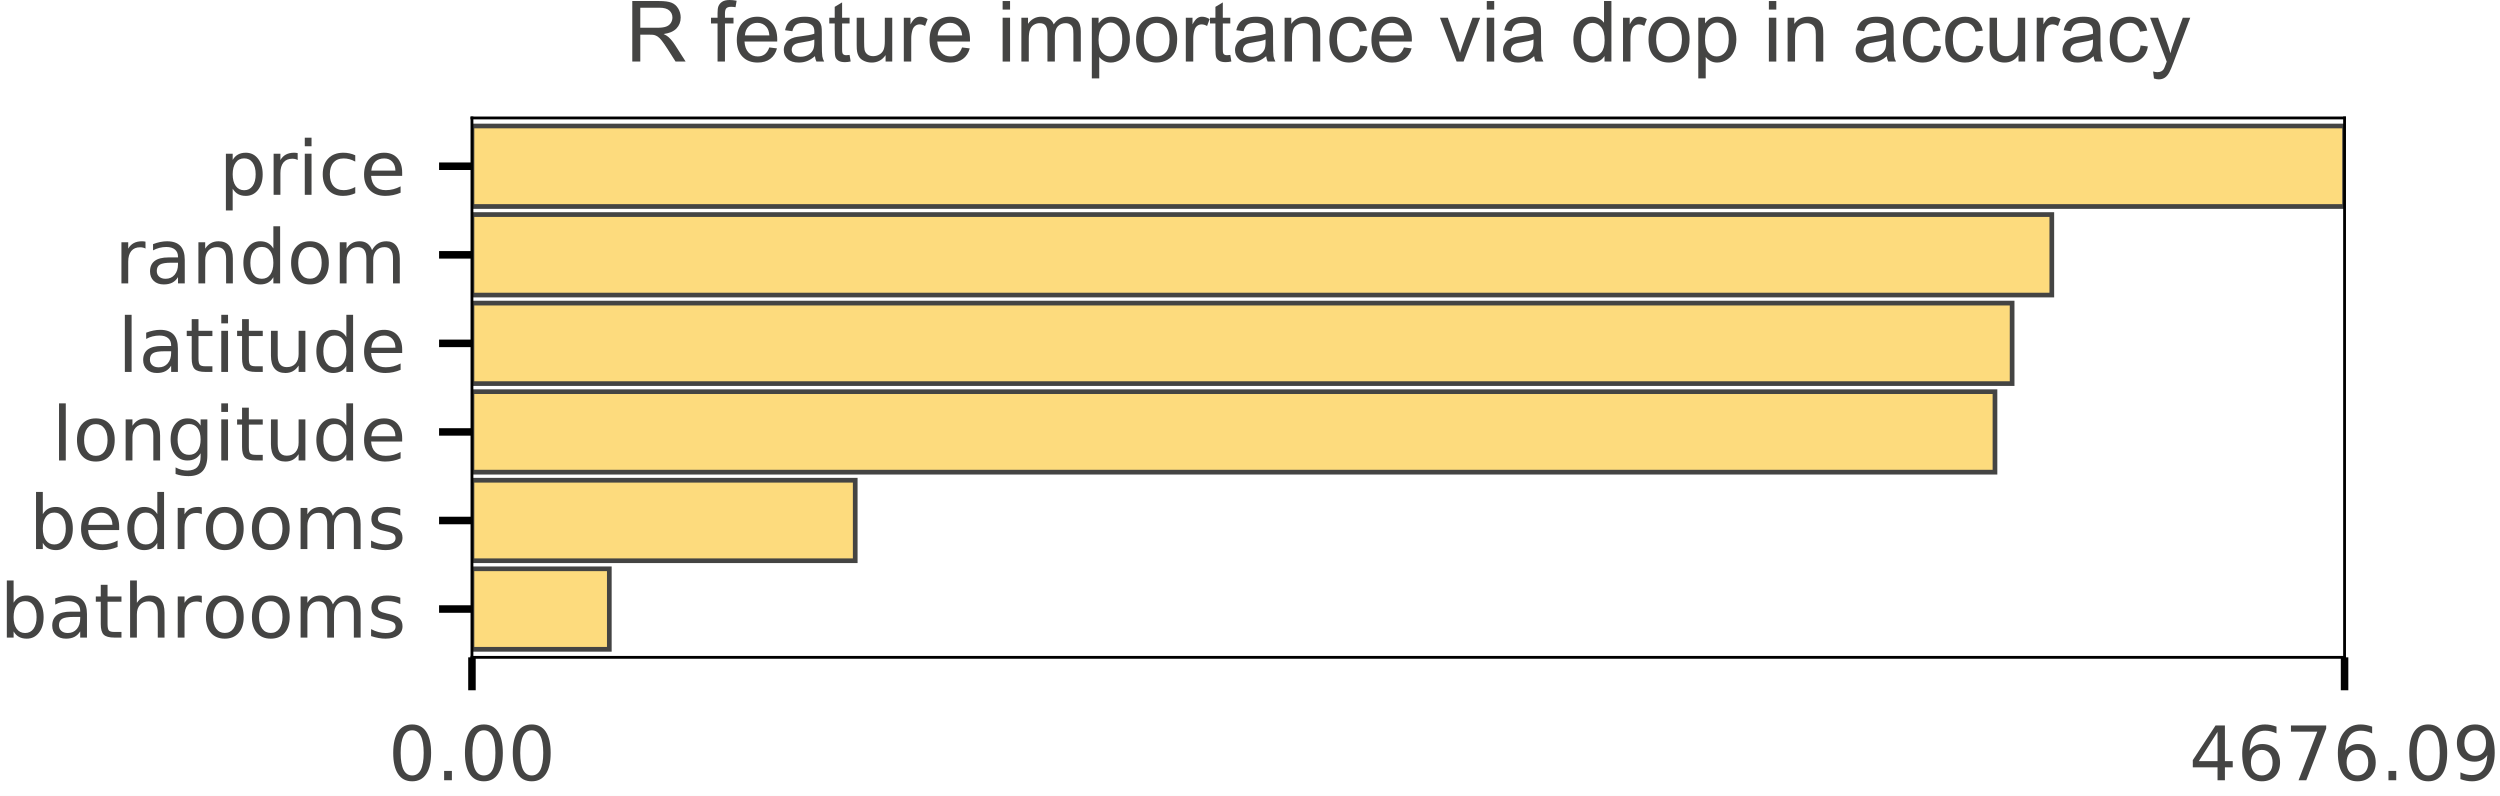
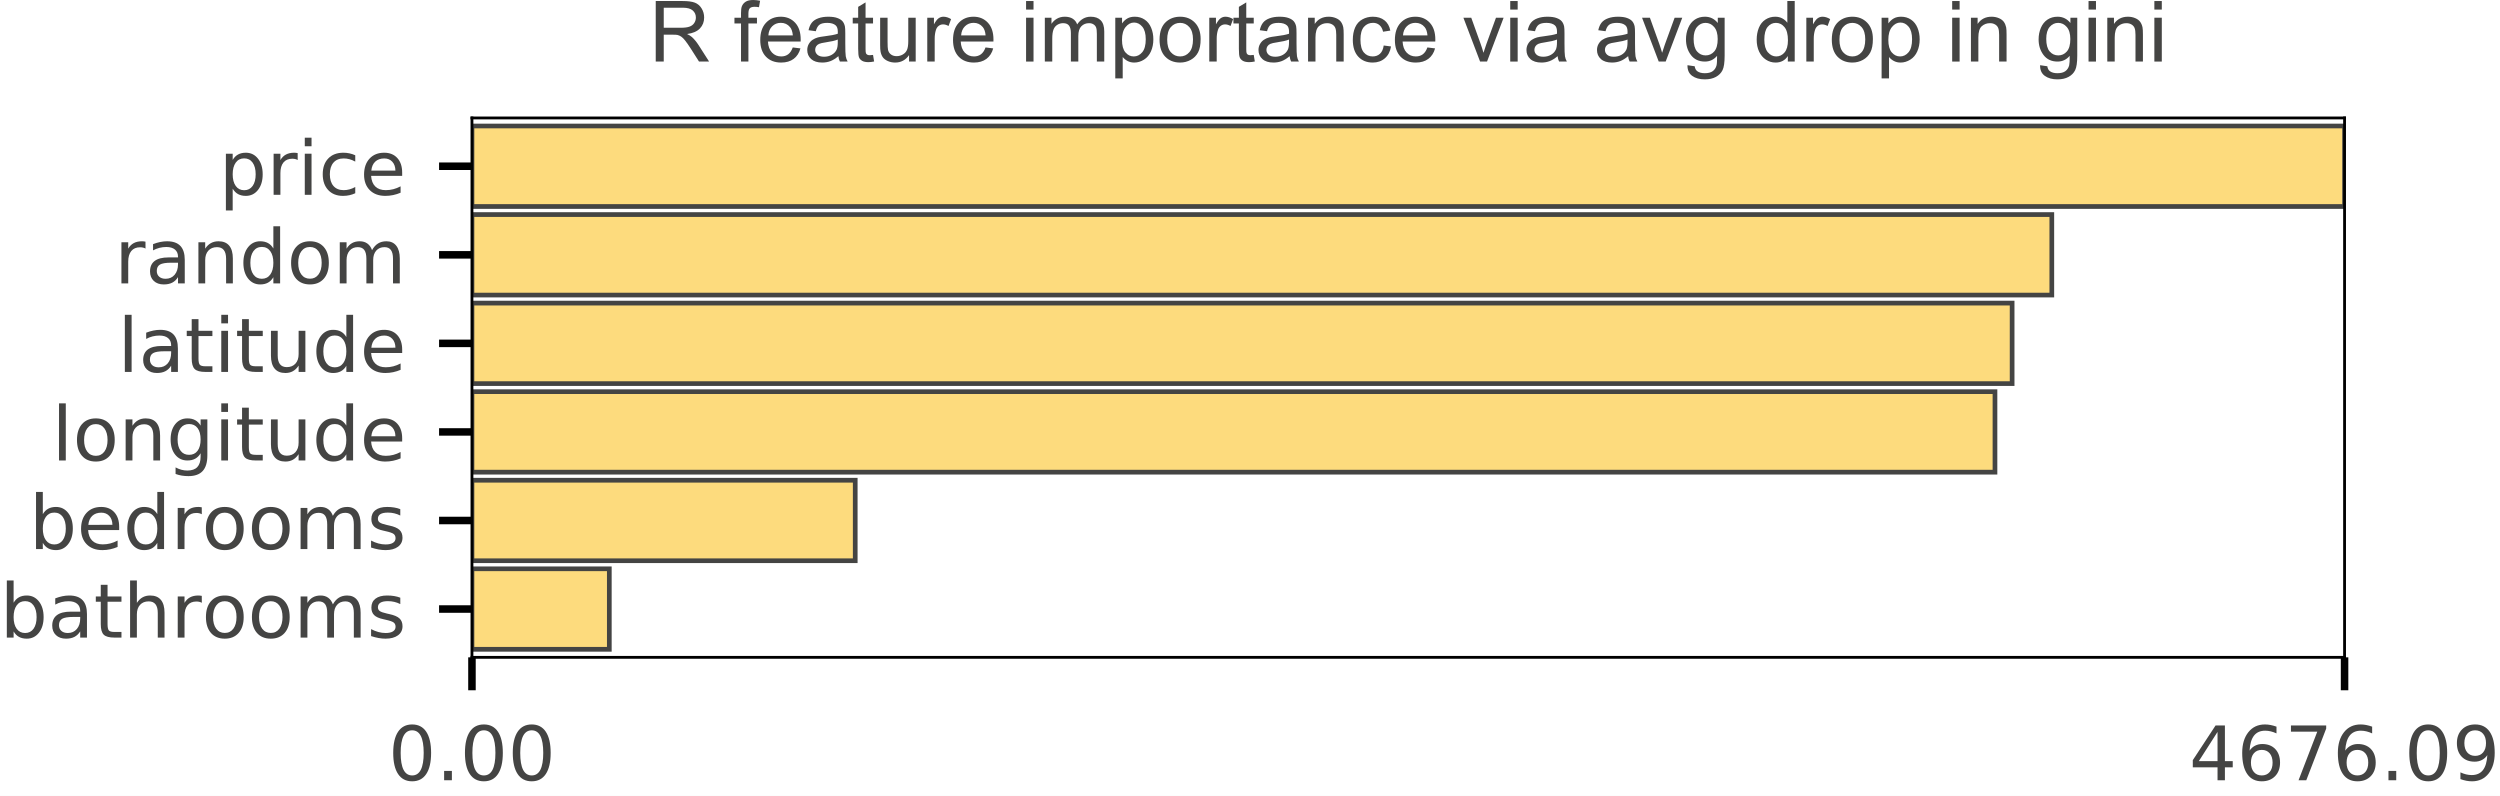
<svg xmlns="http://www.w3.org/2000/svg" xmlns:xlink="http://www.w3.org/1999/xlink" height="84.694pt" version="1.1" viewBox="0 0 266.04 84.694" width="266.04pt">
  <defs>
    <style type="text/css">
*{stroke-linecap:butt;stroke-linejoin:round;}
  </style>
  </defs>
  <g id="figure_1">
    <g id="patch_1">
      <path d="M 0 84.694  L 266.04 84.694  L 266.04 0  L 0 0  z " style="fill:#ffffff;" />
    </g>
    <g id="axes_1">
      <g id="patch_2">
        <path d="M 50.224 69.952  L 249.499 69.952  L 249.499 12.552  L 50.224 12.552  z " style="fill:#ffffff;" />
      </g>
      <g id="patch_3">
-         <path clip-path="url(#p9f3a5a9166)" d="M 50.224 13.408  L 249.499 13.408  L 249.499 21.976  L 50.224 21.976  z " style="fill:#fddb7d;stroke:#444443;stroke-linejoin:miter;stroke-width:0.5;" />
+         <path clip-path="url(#p1f71768074)" d="M 50.224 13.408  L 249.499 13.408  L 249.499 21.976  L 50.224 21.976  z " style="fill:#fddb7d;stroke:#444443;stroke-linejoin:miter;stroke-width:0.5;" />
      </g>
      <g id="patch_4">
-         <path clip-path="url(#p9f3a5a9166)" d="M 50.224 22.832  L 218.345 22.832  L 218.345 31.399  L 50.224 31.399  z " style="fill:#fddb7d;stroke:#444443;stroke-linejoin:miter;stroke-width:0.5;" />
+         <path clip-path="url(#p1f71768074)" d="M 50.224 22.832  L 218.345 22.832  L 218.345 31.399  L 50.224 31.399  z " style="fill:#fddb7d;stroke:#444443;stroke-linejoin:miter;stroke-width:0.5;" />
      </g>
      <g id="patch_5">
-         <path clip-path="url(#p9f3a5a9166)" d="M 50.224 32.256  L 214.122 32.256  L 214.122 40.823  L 50.224 40.823  z " style="fill:#fddb7d;stroke:#444443;stroke-linejoin:miter;stroke-width:0.5;" />
+         <path clip-path="url(#p1f71768074)" d="M 50.224 32.256  L 214.122 32.256  L 214.122 40.823  L 50.224 40.823  z " style="fill:#fddb7d;stroke:#444443;stroke-linejoin:miter;stroke-width:0.5;" />
      </g>
      <g id="patch_6">
-         <path clip-path="url(#p9f3a5a9166)" d="M 50.224 41.68  L 212.297 41.68  L 212.297 50.247  L 50.224 50.247  z " style="fill:#fddb7d;stroke:#444443;stroke-linejoin:miter;stroke-width:0.5;" />
+         <path clip-path="url(#p1f71768074)" d="M 50.224 41.68  L 212.297 41.68  L 212.297 50.247  L 50.224 50.247  z " style="fill:#fddb7d;stroke:#444443;stroke-linejoin:miter;stroke-width:0.5;" />
      </g>
      <g id="patch_7">
-         <path clip-path="url(#p9f3a5a9166)" d="M 50.224 51.104  L 91.01 51.104  L 91.01 59.671  L 50.224 59.671  z " style="fill:#fddb7d;stroke:#444443;stroke-linejoin:miter;stroke-width:0.5;" />
+         <path clip-path="url(#p1f71768074)" d="M 50.224 51.104  L 91.01 51.104  L 91.01 59.671  L 50.224 59.671  z " style="fill:#fddb7d;stroke:#444443;stroke-linejoin:miter;stroke-width:0.5;" />
      </g>
      <g id="patch_8">
-         <path clip-path="url(#p9f3a5a9166)" d="M 50.224 60.528  L 64.841 60.528  L 64.841 69.095  L 50.224 69.095  z " style="fill:#fddb7d;stroke:#444443;stroke-linejoin:miter;stroke-width:0.5;" />
+         <path clip-path="url(#p1f71768074)" d="M 50.224 60.528  L 64.841 60.528  L 64.841 69.095  L 50.224 69.095  z " style="fill:#fddb7d;stroke:#444443;stroke-linejoin:miter;stroke-width:0.5;" />
      </g>
      <g id="matplotlib.axis_1">
        <g id="xtick_1">
          <g id="line2d_1">
            <defs>
-               <path d="M 0 0  L 0 3.5  " id="m13b94e2aff" style="stroke:#000000;stroke-width:0.8;" />
-             </defs>
-             <g>
-               <use style="stroke:#000000;stroke-width:0.8;" x="50.224" xlink:href="#m13b94e2aff" y="69.952" />
+               <path d="M 0 0  L 0 3.5  " id="md70f4ade94" style="stroke:#000000;stroke-width:0.8;" />
+             </defs>
+             <g>
+               <use style="stroke:#000000;stroke-width:0.8;" x="50.224" xlink:href="#md70f4ade94" y="69.952" />
            </g>
          </g>
          <g id="text_1">
            <defs>
              <path d="M 31.781 66.406  Q 24.172 66.406 20.328 58.906  Q 16.5 51.422 16.5 36.375  Q 16.5 21.391 20.328 13.891  Q 24.172 6.391 31.781 6.391  Q 39.453 6.391 43.281 13.891  Q 47.125 21.391 47.125 36.375  Q 47.125 51.422 43.281 58.906  Q 39.453 66.406 31.781 66.406  z M 31.781 74.219  Q 44.047 74.219 50.516 64.516  Q 56.984 54.828 56.984 36.375  Q 56.984 17.969 50.516 8.266  Q 44.047 -1.422 31.781 -1.422  Q 19.531 -1.422 13.062 8.266  Q 6.594 17.969 6.594 36.375  Q 6.594 54.828 13.062 64.516  Q 19.531 74.219 31.781 74.219  z " id="DejaVuSans-30" />
              <path d="M 10.688 12.406  L 21 12.406  L 21 0  L 10.688 0  z " id="DejaVuSans-2e" />
            </defs>
            <g style="fill:#444443;" transform="translate(41.31759 83.03047)scale(0.08 -0.08)">
              <use xlink:href="#DejaVuSans-30" />
              <use x="63.623" xlink:href="#DejaVuSans-2e" />
              <use x="95.41" xlink:href="#DejaVuSans-30" />
              <use x="159.033" xlink:href="#DejaVuSans-30" />
            </g>
          </g>
        </g>
        <g id="xtick_2">
          <g id="line2d_2">
            <g>
-               <use style="stroke:#000000;stroke-width:0.8;" x="249.499" xlink:href="#m13b94e2aff" y="69.952" />
+               <use style="stroke:#000000;stroke-width:0.8;" x="249.499" xlink:href="#md70f4ade94" y="69.952" />
            </g>
          </g>
          <g id="text_2">
            <defs>
              <path d="M 37.797 64.312  L 12.891 25.391  L 37.797 25.391  z M 35.203 72.906  L 47.609 72.906  L 47.609 25.391  L 58.016 25.391  L 58.016 17.188  L 47.609 17.188  L 47.609 0  L 37.797 0  L 37.797 17.188  L 4.891 17.188  L 4.891 26.703  z " id="DejaVuSans-34" />
              <path d="M 33.016 40.375  Q 26.375 40.375 22.484 35.828  Q 18.609 31.297 18.609 23.391  Q 18.609 15.531 22.484 10.953  Q 26.375 6.391 33.016 6.391  Q 39.656 6.391 43.531 10.953  Q 47.406 15.531 47.406 23.391  Q 47.406 31.297 43.531 35.828  Q 39.656 40.375 33.016 40.375  z M 52.594 71.297  L 52.594 62.312  Q 48.875 64.062 45.094 64.984  Q 41.312 65.922 37.594 65.922  Q 27.828 65.922 22.672 59.328  Q 17.531 52.734 16.797 39.406  Q 19.672 43.656 24.016 45.922  Q 28.375 48.188 33.594 48.188  Q 44.578 48.188 50.953 41.516  Q 57.328 34.859 57.328 23.391  Q 57.328 12.156 50.688 5.359  Q 44.047 -1.422 33.016 -1.422  Q 20.359 -1.422 13.672 8.266  Q 6.984 17.969 6.984 36.375  Q 6.984 53.656 15.188 63.938  Q 23.391 74.219 37.203 74.219  Q 40.922 74.219 44.703 73.484  Q 48.484 72.75 52.594 71.297  z " id="DejaVuSans-36" />
              <path d="M 8.203 72.906  L 55.078 72.906  L 55.078 68.703  L 28.609 0  L 18.312 0  L 43.219 64.594  L 8.203 64.594  z " id="DejaVuSans-37" />
              <path d="M 10.984 1.516  L 10.984 10.5  Q 14.703 8.734 18.5 7.812  Q 22.312 6.891 25.984 6.891  Q 35.75 6.891 40.891 13.453  Q 46.047 20.016 46.781 33.406  Q 43.953 29.203 39.594 26.953  Q 35.25 24.703 29.984 24.703  Q 19.047 24.703 12.672 31.312  Q 6.297 37.938 6.297 49.422  Q 6.297 60.641 12.938 67.422  Q 19.578 74.219 30.609 74.219  Q 43.266 74.219 49.922 64.516  Q 56.594 54.828 56.594 36.375  Q 56.594 19.141 48.406 8.859  Q 40.234 -1.422 26.422 -1.422  Q 22.703 -1.422 18.891 -0.688  Q 15.094 0.047 10.984 1.516  z M 30.609 32.422  Q 37.25 32.422 41.125 36.953  Q 45.016 41.5 45.016 49.422  Q 45.016 57.281 41.125 61.844  Q 37.25 66.406 30.609 66.406  Q 23.969 66.406 20.094 61.844  Q 16.219 57.281 16.219 49.422  Q 16.219 41.5 20.094 36.953  Q 23.969 32.422 30.609 32.422  z " id="DejaVuSans-39" />
            </defs>
            <g style="fill:#444443;" transform="translate(232.9575 83.03047)scale(0.08 -0.08)">
              <use xlink:href="#DejaVuSans-34" />
              <use x="63.623" xlink:href="#DejaVuSans-36" />
              <use x="127.246" xlink:href="#DejaVuSans-37" />
              <use x="190.869" xlink:href="#DejaVuSans-36" />
              <use x="254.492" xlink:href="#DejaVuSans-2e" />
              <use x="286.279" xlink:href="#DejaVuSans-30" />
              <use x="349.902" xlink:href="#DejaVuSans-39" />
            </g>
          </g>
        </g>
      </g>
      <g id="matplotlib.axis_2">
        <g id="ytick_1">
          <g id="line2d_3">
            <defs>
-               <path d="M 0 0  L -3.5 0  " id="md63d920fe0" style="stroke:#000000;stroke-width:0.8;" />
-             </defs>
-             <g>
-               <use style="stroke:#000000;stroke-width:0.8;" x="50.224" xlink:href="#md63d920fe0" y="17.692" />
+               <path d="M 0 0  L -3.5 0  " id="mfbed518721" style="stroke:#000000;stroke-width:0.8;" />
+             </defs>
+             <g>
+               <use style="stroke:#000000;stroke-width:0.8;" x="50.224" xlink:href="#mfbed518721" y="17.692" />
            </g>
          </g>
          <g id="text_3">
            <defs>
              <path d="M 18.109 8.203  L 18.109 -20.797  L 9.078 -20.797  L 9.078 54.688  L 18.109 54.688  L 18.109 46.391  Q 20.953 51.266 25.266 53.625  Q 29.594 56 35.594 56  Q 45.562 56 51.781 48.094  Q 58.016 40.188 58.016 27.297  Q 58.016 14.406 51.781 6.484  Q 45.562 -1.422 35.594 -1.422  Q 29.594 -1.422 25.266 0.953  Q 20.953 3.328 18.109 8.203  z M 48.688 27.297  Q 48.688 37.203 44.609 42.844  Q 40.531 48.484 33.406 48.484  Q 26.266 48.484 22.188 42.844  Q 18.109 37.203 18.109 27.297  Q 18.109 17.391 22.188 11.75  Q 26.266 6.109 33.406 6.109  Q 40.531 6.109 44.609 11.75  Q 48.688 17.391 48.688 27.297  z " id="DejaVuSans-70" />
              <path d="M 41.109 46.297  Q 39.594 47.172 37.812 47.578  Q 36.031 48 33.891 48  Q 26.266 48 22.188 43.047  Q 18.109 38.094 18.109 28.812  L 18.109 0  L 9.078 0  L 9.078 54.688  L 18.109 54.688  L 18.109 46.188  Q 20.953 51.172 25.484 53.578  Q 30.031 56 36.531 56  Q 37.453 56 38.578 55.875  Q 39.703 55.766 41.062 55.516  z " id="DejaVuSans-72" />
              <path d="M 9.422 54.688  L 18.406 54.688  L 18.406 0  L 9.422 0  z M 9.422 75.984  L 18.406 75.984  L 18.406 64.594  L 9.422 64.594  z " id="DejaVuSans-69" />
              <path d="M 48.781 52.594  L 48.781 44.188  Q 44.969 46.297 41.141 47.344  Q 37.312 48.391 33.406 48.391  Q 24.656 48.391 19.812 42.844  Q 14.984 37.312 14.984 27.297  Q 14.984 17.281 19.812 11.734  Q 24.656 6.203 33.406 6.203  Q 37.312 6.203 41.141 7.25  Q 44.969 8.297 48.781 10.406  L 48.781 2.094  Q 45.016 0.344 40.984 -0.531  Q 36.969 -1.422 32.422 -1.422  Q 20.062 -1.422 12.781 6.344  Q 5.516 14.109 5.516 27.297  Q 5.516 40.672 12.859 48.328  Q 20.219 56 33.016 56  Q 37.156 56 41.109 55.141  Q 45.062 54.297 48.781 52.594  z " id="DejaVuSans-63" />
              <path d="M 56.203 29.594  L 56.203 25.203  L 14.891 25.203  Q 15.484 15.922 20.484 11.062  Q 25.484 6.203 34.422 6.203  Q 39.594 6.203 44.453 7.469  Q 49.312 8.734 54.109 11.281  L 54.109 2.781  Q 49.266 0.734 44.188 -0.344  Q 39.109 -1.422 33.891 -1.422  Q 20.797 -1.422 13.156 6.188  Q 5.516 13.812 5.516 26.812  Q 5.516 40.234 12.766 48.109  Q 20.016 56 32.328 56  Q 43.359 56 49.781 48.891  Q 56.203 41.797 56.203 29.594  z M 47.219 32.234  Q 47.125 39.594 43.094 43.984  Q 39.062 48.391 32.422 48.391  Q 24.906 48.391 20.391 44.141  Q 15.875 39.891 15.188 32.172  z " id="DejaVuSans-65" />
            </defs>
            <g style="fill:#444443;" transform="translate(23.3125 20.73139)scale(0.08 -0.08)">
              <use xlink:href="#DejaVuSans-70" />
              <use x="63.477" xlink:href="#DejaVuSans-72" />
              <use x="104.59" xlink:href="#DejaVuSans-69" />
              <use x="132.373" xlink:href="#DejaVuSans-63" />
              <use x="187.354" xlink:href="#DejaVuSans-65" />
            </g>
          </g>
        </g>
        <g id="ytick_2">
          <g id="line2d_4">
            <g>
-               <use style="stroke:#000000;stroke-width:0.8;" x="50.224" xlink:href="#md63d920fe0" y="27.116" />
+               <use style="stroke:#000000;stroke-width:0.8;" x="50.224" xlink:href="#mfbed518721" y="27.116" />
            </g>
          </g>
          <g id="text_4">
            <defs>
              <path d="M 34.281 27.484  Q 23.391 27.484 19.188 25  Q 14.984 22.516 14.984 16.5  Q 14.984 11.719 18.141 8.906  Q 21.297 6.109 26.703 6.109  Q 34.188 6.109 38.703 11.406  Q 43.219 16.703 43.219 25.484  L 43.219 27.484  z M 52.203 31.203  L 52.203 0  L 43.219 0  L 43.219 8.297  Q 40.141 3.328 35.547 0.953  Q 30.953 -1.422 24.312 -1.422  Q 15.922 -1.422 10.953 3.297  Q 6 8.016 6 15.922  Q 6 25.141 12.172 29.828  Q 18.359 34.516 30.609 34.516  L 43.219 34.516  L 43.219 35.406  Q 43.219 41.609 39.141 45  Q 35.062 48.391 27.688 48.391  Q 23 48.391 18.547 47.266  Q 14.109 46.141 10.016 43.891  L 10.016 52.203  Q 14.938 54.109 19.578 55.047  Q 24.219 56 28.609 56  Q 40.484 56 46.344 49.844  Q 52.203 43.703 52.203 31.203  z " id="DejaVuSans-61" />
              <path d="M 54.891 33.016  L 54.891 0  L 45.906 0  L 45.906 32.719  Q 45.906 40.484 42.875 44.328  Q 39.844 48.188 33.797 48.188  Q 26.516 48.188 22.312 43.547  Q 18.109 38.922 18.109 30.906  L 18.109 0  L 9.078 0  L 9.078 54.688  L 18.109 54.688  L 18.109 46.188  Q 21.344 51.125 25.703 53.562  Q 30.078 56 35.797 56  Q 45.219 56 50.047 50.172  Q 54.891 44.344 54.891 33.016  z " id="DejaVuSans-6e" />
              <path d="M 45.406 46.391  L 45.406 75.984  L 54.391 75.984  L 54.391 0  L 45.406 0  L 45.406 8.203  Q 42.578 3.328 38.25 0.953  Q 33.938 -1.422 27.875 -1.422  Q 17.969 -1.422 11.734 6.484  Q 5.516 14.406 5.516 27.297  Q 5.516 40.188 11.734 48.094  Q 17.969 56 27.875 56  Q 33.938 56 38.25 53.625  Q 42.578 51.266 45.406 46.391  z M 14.797 27.297  Q 14.797 17.391 18.875 11.75  Q 22.953 6.109 30.078 6.109  Q 37.203 6.109 41.297 11.75  Q 45.406 17.391 45.406 27.297  Q 45.406 37.203 41.297 42.844  Q 37.203 48.484 30.078 48.484  Q 22.953 48.484 18.875 42.844  Q 14.797 37.203 14.797 27.297  z " id="DejaVuSans-64" />
              <path d="M 30.609 48.391  Q 23.391 48.391 19.188 42.75  Q 14.984 37.109 14.984 27.297  Q 14.984 17.484 19.156 11.844  Q 23.344 6.203 30.609 6.203  Q 37.797 6.203 41.984 11.859  Q 46.188 17.531 46.188 27.297  Q 46.188 37.016 41.984 42.703  Q 37.797 48.391 30.609 48.391  z M 30.609 56  Q 42.328 56 49.016 48.375  Q 55.719 40.766 55.719 27.297  Q 55.719 13.875 49.016 6.219  Q 42.328 -1.422 30.609 -1.422  Q 18.844 -1.422 12.172 6.219  Q 5.516 13.875 5.516 27.297  Q 5.516 40.766 12.172 48.375  Q 18.844 56 30.609 56  z " id="DejaVuSans-6f" />
              <path d="M 52 44.188  Q 55.375 50.25 60.062 53.125  Q 64.75 56 71.094 56  Q 79.641 56 84.281 50.016  Q 88.922 44.047 88.922 33.016  L 88.922 0  L 79.891 0  L 79.891 32.719  Q 79.891 40.578 77.094 44.375  Q 74.312 48.188 68.609 48.188  Q 61.625 48.188 57.562 43.547  Q 53.516 38.922 53.516 30.906  L 53.516 0  L 44.484 0  L 44.484 32.719  Q 44.484 40.625 41.703 44.406  Q 38.922 48.188 33.109 48.188  Q 26.219 48.188 22.156 43.531  Q 18.109 38.875 18.109 30.906  L 18.109 0  L 9.078 0  L 9.078 54.688  L 18.109 54.688  L 18.109 46.188  Q 21.188 51.219 25.484 53.609  Q 29.781 56 35.688 56  Q 41.656 56 45.828 52.969  Q 50 49.953 52 44.188  z " id="DejaVuSans-6d" />
            </defs>
            <g style="fill:#444443;" transform="translate(12.19625 30.15527)scale(0.08 -0.08)">
              <use xlink:href="#DejaVuSans-72" />
              <use x="41.113" xlink:href="#DejaVuSans-61" />
              <use x="102.393" xlink:href="#DejaVuSans-6e" />
              <use x="165.771" xlink:href="#DejaVuSans-64" />
              <use x="229.248" xlink:href="#DejaVuSans-6f" />
              <use x="290.43" xlink:href="#DejaVuSans-6d" />
            </g>
          </g>
        </g>
        <g id="ytick_3">
          <g id="line2d_5">
            <g>
-               <use style="stroke:#000000;stroke-width:0.8;" x="50.224" xlink:href="#md63d920fe0" y="36.54" />
+               <use style="stroke:#000000;stroke-width:0.8;" x="50.224" xlink:href="#mfbed518721" y="36.54" />
            </g>
          </g>
          <g id="text_5">
            <defs>
              <path d="M 9.422 75.984  L 18.406 75.984  L 18.406 0  L 9.422 0  z " id="DejaVuSans-6c" />
              <path d="M 18.312 70.219  L 18.312 54.688  L 36.812 54.688  L 36.812 47.703  L 18.312 47.703  L 18.312 18.016  Q 18.312 11.328 20.141 9.422  Q 21.969 7.516 27.594 7.516  L 36.812 7.516  L 36.812 0  L 27.594 0  Q 17.188 0 13.234 3.875  Q 9.281 7.766 9.281 18.016  L 9.281 47.703  L 2.688 47.703  L 2.688 54.688  L 9.281 54.688  L 9.281 70.219  z " id="DejaVuSans-74" />
              <path d="M 8.5 21.578  L 8.5 54.688  L 17.484 54.688  L 17.484 21.922  Q 17.484 14.156 20.5 10.266  Q 23.531 6.391 29.594 6.391  Q 36.859 6.391 41.078 11.031  Q 45.312 15.672 45.312 23.688  L 45.312 54.688  L 54.297 54.688  L 54.297 0  L 45.312 0  L 45.312 8.406  Q 42.047 3.422 37.719 1  Q 33.406 -1.422 27.688 -1.422  Q 18.266 -1.422 13.375 4.438  Q 8.5 10.297 8.5 21.578  z M 31.109 56  z " id="DejaVuSans-75" />
            </defs>
            <g style="fill:#444443;" transform="translate(12.5325 39.57915)scale(0.08 -0.08)">
              <use xlink:href="#DejaVuSans-6c" />
              <use x="27.783" xlink:href="#DejaVuSans-61" />
              <use x="89.062" xlink:href="#DejaVuSans-74" />
              <use x="128.271" xlink:href="#DejaVuSans-69" />
              <use x="156.055" xlink:href="#DejaVuSans-74" />
              <use x="195.264" xlink:href="#DejaVuSans-75" />
              <use x="258.643" xlink:href="#DejaVuSans-64" />
              <use x="322.119" xlink:href="#DejaVuSans-65" />
            </g>
          </g>
        </g>
        <g id="ytick_4">
          <g id="line2d_6">
            <g>
-               <use style="stroke:#000000;stroke-width:0.8;" x="50.224" xlink:href="#md63d920fe0" y="45.964" />
+               <use style="stroke:#000000;stroke-width:0.8;" x="50.224" xlink:href="#mfbed518721" y="45.964" />
            </g>
          </g>
          <g id="text_6">
            <defs>
              <path d="M 45.406 27.984  Q 45.406 37.75 41.375 43.109  Q 37.359 48.484 30.078 48.484  Q 22.859 48.484 18.828 43.109  Q 14.797 37.75 14.797 27.984  Q 14.797 18.266 18.828 12.891  Q 22.859 7.516 30.078 7.516  Q 37.359 7.516 41.375 12.891  Q 45.406 18.266 45.406 27.984  z M 54.391 6.781  Q 54.391 -7.172 48.188 -13.984  Q 42 -20.797 29.203 -20.797  Q 24.469 -20.797 20.266 -20.094  Q 16.062 -19.391 12.109 -17.922  L 12.109 -9.188  Q 16.062 -11.328 19.922 -12.344  Q 23.781 -13.375 27.781 -13.375  Q 36.625 -13.375 41.016 -8.766  Q 45.406 -4.156 45.406 5.172  L 45.406 9.625  Q 42.625 4.781 38.281 2.391  Q 33.938 0 27.875 0  Q 17.828 0 11.672 7.656  Q 5.516 15.328 5.516 27.984  Q 5.516 40.672 11.672 48.328  Q 17.828 56 27.875 56  Q 33.938 56 38.281 53.609  Q 42.625 51.219 45.406 46.391  L 45.406 54.688  L 54.391 54.688  z " id="DejaVuSans-67" />
            </defs>
            <g style="fill:#444443;" transform="translate(5.5275 49.00303)scale(0.08 -0.08)">
              <use xlink:href="#DejaVuSans-6c" />
              <use x="27.783" xlink:href="#DejaVuSans-6f" />
              <use x="88.965" xlink:href="#DejaVuSans-6e" />
              <use x="152.344" xlink:href="#DejaVuSans-67" />
              <use x="215.82" xlink:href="#DejaVuSans-69" />
              <use x="243.604" xlink:href="#DejaVuSans-74" />
              <use x="282.812" xlink:href="#DejaVuSans-75" />
              <use x="346.191" xlink:href="#DejaVuSans-64" />
              <use x="409.668" xlink:href="#DejaVuSans-65" />
            </g>
          </g>
        </g>
        <g id="ytick_5">
          <g id="line2d_7">
            <g>
-               <use style="stroke:#000000;stroke-width:0.8;" x="50.224" xlink:href="#md63d920fe0" y="55.388" />
+               <use style="stroke:#000000;stroke-width:0.8;" x="50.224" xlink:href="#mfbed518721" y="55.388" />
            </g>
          </g>
          <g id="text_7">
            <defs>
              <path d="M 48.688 27.297  Q 48.688 37.203 44.609 42.844  Q 40.531 48.484 33.406 48.484  Q 26.266 48.484 22.188 42.844  Q 18.109 37.203 18.109 27.297  Q 18.109 17.391 22.188 11.75  Q 26.266 6.109 33.406 6.109  Q 40.531 6.109 44.609 11.75  Q 48.688 17.391 48.688 27.297  z M 18.109 46.391  Q 20.953 51.266 25.266 53.625  Q 29.594 56 35.594 56  Q 45.562 56 51.781 48.094  Q 58.016 40.188 58.016 27.297  Q 58.016 14.406 51.781 6.484  Q 45.562 -1.422 35.594 -1.422  Q 29.594 -1.422 25.266 0.953  Q 20.953 3.328 18.109 8.203  L 18.109 0  L 9.078 0  L 9.078 75.984  L 18.109 75.984  z " id="DejaVuSans-62" />
              <path d="M 44.281 53.078  L 44.281 44.578  Q 40.484 46.531 36.375 47.5  Q 32.281 48.484 27.875 48.484  Q 21.188 48.484 17.844 46.438  Q 14.5 44.391 14.5 40.281  Q 14.5 37.156 16.891 35.375  Q 19.281 33.594 26.516 31.984  L 29.594 31.297  Q 39.156 29.25 43.188 25.516  Q 47.219 21.781 47.219 15.094  Q 47.219 7.469 41.188 3.016  Q 35.156 -1.422 24.609 -1.422  Q 20.219 -1.422 15.453 -0.562  Q 10.688 0.297 5.422 2  L 5.422 11.281  Q 10.406 8.688 15.234 7.391  Q 20.062 6.109 24.812 6.109  Q 31.156 6.109 34.562 8.281  Q 37.984 10.453 37.984 14.406  Q 37.984 18.062 35.516 20.016  Q 33.062 21.969 24.703 23.781  L 21.578 24.516  Q 13.234 26.266 9.516 29.906  Q 5.812 33.547 5.812 39.891  Q 5.812 47.609 11.281 51.797  Q 16.75 56 26.812 56  Q 31.781 56 36.172 55.266  Q 40.578 54.547 44.281 53.078  z " id="DejaVuSans-73" />
            </defs>
            <g style="fill:#444443;" transform="translate(3.1075 58.42692)scale(0.08 -0.08)">
              <use xlink:href="#DejaVuSans-62" />
              <use x="63.477" xlink:href="#DejaVuSans-65" />
              <use x="125" xlink:href="#DejaVuSans-64" />
              <use x="188.477" xlink:href="#DejaVuSans-72" />
              <use x="229.559" xlink:href="#DejaVuSans-6f" />
              <use x="290.74" xlink:href="#DejaVuSans-6f" />
              <use x="351.922" xlink:href="#DejaVuSans-6d" />
              <use x="449.334" xlink:href="#DejaVuSans-73" />
            </g>
          </g>
        </g>
        <g id="ytick_6">
          <g id="line2d_8">
            <g>
-               <use style="stroke:#000000;stroke-width:0.8;" x="50.224" xlink:href="#md63d920fe0" y="64.811" />
+               <use style="stroke:#000000;stroke-width:0.8;" x="50.224" xlink:href="#mfbed518721" y="64.811" />
            </g>
          </g>
          <g id="text_8">
            <defs>
              <path d="M 54.891 33.016  L 54.891 0  L 45.906 0  L 45.906 32.719  Q 45.906 40.484 42.875 44.328  Q 39.844 48.188 33.797 48.188  Q 26.516 48.188 22.312 43.547  Q 18.109 38.922 18.109 30.906  L 18.109 0  L 9.078 0  L 9.078 75.984  L 18.109 75.984  L 18.109 46.188  Q 21.344 51.125 25.703 53.562  Q 30.078 56 35.797 56  Q 45.219 56 50.047 50.172  Q 54.891 44.344 54.891 33.016  z " id="DejaVuSans-68" />
            </defs>
            <g style="fill:#444443;" transform="translate(0 67.8508)scale(0.08 -0.08)">
              <use xlink:href="#DejaVuSans-62" />
              <use x="63.477" xlink:href="#DejaVuSans-61" />
              <use x="124.756" xlink:href="#DejaVuSans-74" />
              <use x="163.965" xlink:href="#DejaVuSans-68" />
              <use x="227.344" xlink:href="#DejaVuSans-72" />
              <use x="268.426" xlink:href="#DejaVuSans-6f" />
              <use x="329.607" xlink:href="#DejaVuSans-6f" />
              <use x="390.789" xlink:href="#DejaVuSans-6d" />
              <use x="488.201" xlink:href="#DejaVuSans-73" />
            </g>
          </g>
        </g>
      </g>
      <g id="patch_9">
        <path d="M 50.224 69.952  L 50.224 12.552  " style="fill:none;stroke:#000000;stroke-linecap:square;stroke-linejoin:miter;stroke-width:0.3;" />
      </g>
      <g id="patch_10">
        <path d="M 249.499 69.952  L 249.499 12.552  " style="fill:none;stroke:#000000;stroke-linecap:square;stroke-linejoin:miter;stroke-width:0.3;" />
      </g>
      <g id="patch_11">
        <path d="M 50.224 69.952  L 249.499 69.952  " style="fill:none;stroke:#000000;stroke-linecap:square;stroke-linejoin:miter;stroke-width:0.3;" />
      </g>
      <g id="patch_12">
        <path d="M 50.224 12.552  L 249.499 12.552  " style="fill:none;stroke:#000000;stroke-linecap:square;stroke-linejoin:miter;stroke-width:0.3;" />
      </g>
      <g id="text_9">
        <defs>
          <path d="M 7.859 0  L 7.859 71.578  L 39.594 71.578  Q 49.172 71.578 54.141 69.641  Q 59.125 67.719 62.109 62.828  Q 65.094 57.953 65.094 52.047  Q 65.094 44.438 60.156 39.203  Q 55.219 33.984 44.922 32.562  Q 48.688 30.766 50.641 29  Q 54.781 25.203 58.5 19.484  L 70.953 0  L 59.031 0  L 49.562 14.891  Q 45.406 21.344 42.719 24.75  Q 40.047 28.172 37.922 29.531  Q 35.797 30.906 33.594 31.453  Q 31.984 31.781 28.328 31.781  L 17.328 31.781  L 17.328 0  z M 17.328 39.984  L 37.703 39.984  Q 44.188 39.984 47.844 41.328  Q 51.516 42.672 53.422 45.625  Q 55.328 48.578 55.328 52.047  Q 55.328 57.125 51.641 60.391  Q 47.953 63.672 39.984 63.672  L 17.328 63.672  z " id="ArialMT-52" />
          <path id="ArialMT-20" />
          <path d="M 8.688 0  L 8.688 45.016  L 0.922 45.016  L 0.922 51.859  L 8.688 51.859  L 8.688 57.375  Q 8.688 62.594 9.625 65.141  Q 10.891 68.562 14.078 70.672  Q 17.281 72.797 23.047 72.797  Q 26.766 72.797 31.25 71.922  L 29.938 64.266  Q 27.203 64.75 24.75 64.75  Q 20.75 64.75 19.094 63.031  Q 17.438 61.328 17.438 56.641  L 17.438 51.859  L 27.547 51.859  L 27.547 45.016  L 17.438 45.016  L 17.438 0  z " id="ArialMT-66" />
          <path d="M 42.094 16.703  L 51.172 15.578  Q 49.031 7.625 43.219 3.219  Q 37.406 -1.172 28.375 -1.172  Q 17 -1.172 10.328 5.828  Q 3.656 12.844 3.656 25.484  Q 3.656 38.578 10.391 45.797  Q 17.141 53.031 27.875 53.031  Q 38.281 53.031 44.875 45.953  Q 51.469 38.875 51.469 26.031  Q 51.469 25.25 51.422 23.688  L 12.75 23.688  Q 13.234 15.141 17.578 10.594  Q 21.922 6.062 28.422 6.062  Q 33.25 6.062 36.672 8.594  Q 40.094 11.141 42.094 16.703  z M 13.234 30.906  L 42.188 30.906  Q 41.609 37.453 38.875 40.719  Q 34.672 45.797 27.984 45.797  Q 21.922 45.797 17.797 41.75  Q 13.672 37.703 13.234 30.906  z " id="ArialMT-65" />
          <path d="M 40.438 6.391  Q 35.547 2.25 31.031 0.531  Q 26.516 -1.172 21.344 -1.172  Q 12.797 -1.172 8.203 3  Q 3.609 7.172 3.609 13.672  Q 3.609 17.484 5.344 20.625  Q 7.078 23.781 9.891 25.688  Q 12.703 27.594 16.219 28.562  Q 18.797 29.25 24.031 29.891  Q 34.672 31.156 39.703 32.906  Q 39.75 34.719 39.75 35.203  Q 39.75 40.578 37.25 42.781  Q 33.891 45.75 27.25 45.75  Q 21.047 45.75 18.094 43.578  Q 15.141 41.406 13.719 35.891  L 5.125 37.062  Q 6.297 42.578 8.984 45.969  Q 11.672 49.359 16.75 51.188  Q 21.828 53.031 28.516 53.031  Q 35.156 53.031 39.297 51.469  Q 43.453 49.906 45.406 47.531  Q 47.359 45.172 48.141 41.547  Q 48.578 39.312 48.578 33.453  L 48.578 21.734  Q 48.578 9.469 49.141 6.219  Q 49.703 2.984 51.375 0  L 42.188 0  Q 40.828 2.734 40.438 6.391  z M 39.703 26.031  Q 34.906 24.078 25.344 22.703  Q 19.922 21.922 17.672 20.938  Q 15.438 19.969 14.203 18.094  Q 12.984 16.219 12.984 13.922  Q 12.984 10.406 15.641 8.062  Q 18.312 5.719 23.438 5.719  Q 28.516 5.719 32.469 7.938  Q 36.422 10.156 38.281 14.016  Q 39.703 17 39.703 22.797  z " id="ArialMT-61" />
          <path d="M 25.781 7.859  L 27.047 0.094  Q 23.344 -0.688 20.406 -0.688  Q 15.625 -0.688 12.984 0.828  Q 10.359 2.344 9.281 4.812  Q 8.203 7.281 8.203 15.188  L 8.203 45.016  L 1.766 45.016  L 1.766 51.859  L 8.203 51.859  L 8.203 64.703  L 16.938 69.969  L 16.938 51.859  L 25.781 51.859  L 25.781 45.016  L 16.938 45.016  L 16.938 14.703  Q 16.938 10.938 17.406 9.859  Q 17.875 8.797 18.922 8.156  Q 19.969 7.516 21.922 7.516  Q 23.391 7.516 25.781 7.859  z " id="ArialMT-74" />
          <path d="M 40.578 0  L 40.578 7.625  Q 34.516 -1.172 24.125 -1.172  Q 19.531 -1.172 15.547 0.578  Q 11.578 2.344 9.641 5  Q 7.719 7.672 6.938 11.531  Q 6.391 14.109 6.391 19.734  L 6.391 51.859  L 15.188 51.859  L 15.188 23.094  Q 15.188 16.219 15.719 13.812  Q 16.547 10.359 19.234 8.375  Q 21.922 6.391 25.875 6.391  Q 29.828 6.391 33.297 8.422  Q 36.766 10.453 38.203 13.938  Q 39.656 17.438 39.656 24.078  L 39.656 51.859  L 48.438 51.859  L 48.438 0  z " id="ArialMT-75" />
          <path d="M 6.5 0  L 6.5 51.859  L 14.406 51.859  L 14.406 44  Q 17.438 49.516 20 51.266  Q 22.562 53.031 25.641 53.031  Q 30.078 53.031 34.672 50.203  L 31.641 42.047  Q 28.422 43.953 25.203 43.953  Q 22.312 43.953 20.016 42.219  Q 17.719 40.484 16.75 37.406  Q 15.281 32.719 15.281 27.156  L 15.281 0  z " id="ArialMT-72" />
          <path d="M 6.641 61.469  L 6.641 71.578  L 15.438 71.578  L 15.438 61.469  z M 6.641 0  L 6.641 51.859  L 15.438 51.859  L 15.438 0  z " id="ArialMT-69" />
          <path d="M 6.594 0  L 6.594 51.859  L 14.453 51.859  L 14.453 44.578  Q 16.891 48.391 20.938 50.703  Q 25 53.031 30.172 53.031  Q 35.938 53.031 39.625 50.641  Q 43.312 48.25 44.828 43.953  Q 50.984 53.031 60.844 53.031  Q 68.562 53.031 72.703 48.75  Q 76.859 44.484 76.859 35.594  L 76.859 0  L 68.109 0  L 68.109 32.672  Q 68.109 37.938 67.25 40.25  Q 66.406 42.578 64.156 43.984  Q 61.922 45.406 58.891 45.406  Q 53.422 45.406 49.797 41.766  Q 46.188 38.141 46.188 30.125  L 46.188 0  L 37.406 0  L 37.406 33.688  Q 37.406 39.547 35.25 42.469  Q 33.109 45.406 28.219 45.406  Q 24.516 45.406 21.359 43.453  Q 18.219 41.5 16.797 37.734  Q 15.375 33.984 15.375 26.906  L 15.375 0  z " id="ArialMT-6d" />
          <path d="M 6.594 -19.875  L 6.594 51.859  L 14.594 51.859  L 14.594 45.125  Q 17.438 49.078 21 51.047  Q 24.562 53.031 29.641 53.031  Q 36.281 53.031 41.359 49.609  Q 46.438 46.188 49.016 39.953  Q 51.609 33.734 51.609 26.312  Q 51.609 18.359 48.75 11.984  Q 45.906 5.609 40.453 2.219  Q 35.016 -1.172 29 -1.172  Q 24.609 -1.172 21.109 0.688  Q 17.625 2.547 15.375 5.375  L 15.375 -19.875  z M 14.547 25.641  Q 14.547 15.625 18.594 10.844  Q 22.656 6.062 28.422 6.062  Q 34.281 6.062 38.453 11.016  Q 42.625 15.969 42.625 26.375  Q 42.625 36.281 38.547 41.203  Q 34.469 46.141 28.812 46.141  Q 23.188 46.141 18.859 40.891  Q 14.547 35.641 14.547 25.641  z " id="ArialMT-70" />
          <path d="M 3.328 25.922  Q 3.328 40.328 11.328 47.266  Q 18.016 53.031 27.641 53.031  Q 38.328 53.031 45.109 46.016  Q 51.906 39.016 51.906 26.656  Q 51.906 16.656 48.906 10.906  Q 45.906 5.172 40.156 2  Q 34.422 -1.172 27.641 -1.172  Q 16.75 -1.172 10.031 5.812  Q 3.328 12.797 3.328 25.922  z M 12.359 25.922  Q 12.359 15.969 16.703 11.016  Q 21.047 6.062 27.641 6.062  Q 34.188 6.062 38.531 11.031  Q 42.875 16.016 42.875 26.219  Q 42.875 35.844 38.5 40.797  Q 34.125 45.75 27.641 45.75  Q 21.047 45.75 16.703 40.812  Q 12.359 35.891 12.359 25.922  z " id="ArialMT-6f" />
          <path d="M 6.594 0  L 6.594 51.859  L 14.5 51.859  L 14.5 44.484  Q 20.219 53.031 31 53.031  Q 35.688 53.031 39.625 51.344  Q 43.562 49.656 45.516 46.922  Q 47.469 44.188 48.25 40.438  Q 48.734 37.984 48.734 31.891  L 48.734 0  L 39.938 0  L 39.938 31.547  Q 39.938 36.922 38.906 39.578  Q 37.891 42.234 35.281 43.812  Q 32.672 45.406 29.156 45.406  Q 23.531 45.406 19.453 41.844  Q 15.375 38.281 15.375 28.328  L 15.375 0  z " id="ArialMT-6e" />
          <path d="M 40.438 19  L 49.078 17.875  Q 47.656 8.938 41.812 3.875  Q 35.984 -1.172 27.484 -1.172  Q 16.844 -1.172 10.375 5.781  Q 3.906 12.75 3.906 25.734  Q 3.906 34.125 6.688 40.422  Q 9.469 46.734 15.156 49.875  Q 20.844 53.031 27.547 53.031  Q 35.984 53.031 41.359 48.75  Q 46.734 44.484 48.25 36.625  L 39.703 35.297  Q 38.484 40.531 35.375 43.156  Q 32.281 45.797 27.875 45.797  Q 21.234 45.797 17.078 41.031  Q 12.938 36.281 12.938 25.984  Q 12.938 15.531 16.938 10.797  Q 20.953 6.062 27.391 6.062  Q 32.562 6.062 36.031 9.234  Q 39.5 12.406 40.438 19  z " id="ArialMT-63" />
          <path d="M 21 0  L 1.266 51.859  L 10.547 51.859  L 21.688 20.797  Q 23.484 15.766 25 10.359  Q 26.172 14.453 28.266 20.219  L 39.797 51.859  L 48.828 51.859  L 29.203 0  z " id="ArialMT-76" />
+           <path d="M 4.984 -4.297  L 13.531 -5.562  Q 14.062 -9.516 16.5 -11.328  Q 19.781 -13.766 25.438 -13.766  Q 31.547 -13.766 34.859 -11.328  Q 38.188 -8.891 39.359 -4.5  Q 40.047 -1.812 39.984 6.781  Q 34.234 0 25.641 0  Q 14.938 0 9.078 7.719  Q 3.219 15.438 3.219 26.219  Q 3.219 33.641 5.906 39.906  Q 8.594 46.188 13.688 49.609  Q 18.797 53.031 25.688 53.031  Q 34.859 53.031 40.828 45.609  L 40.828 51.859  L 48.922 51.859  L 48.922 7.031  Q 48.922 -5.078 46.453 -10.125  Q 44 -15.188 38.641 -18.109  Q 33.297 -21.047 25.484 -21.047  Q 16.219 -21.047 10.5 -16.875  Q 4.781 -12.703 4.984 -4.297  z M 12.25 26.859  Q 12.25 16.656 16.297 11.969  Q 20.359 7.281 26.469 7.281  Q 32.516 7.281 36.609 11.938  Q 40.719 16.609 40.719 26.562  Q 40.719 36.078 36.5 40.906  Q 32.281 45.75 26.312 45.75  Q 20.453 45.75 16.344 40.984  Q 12.25 36.234 12.25 26.859  z " id="ArialMT-67" />
          <path d="M 40.234 0  L 40.234 6.547  Q 35.297 -1.172 25.734 -1.172  Q 19.531 -1.172 14.328 2.25  Q 9.125 5.672 6.266 11.797  Q 3.422 17.922 3.422 25.875  Q 3.422 33.641 6 39.969  Q 8.594 46.297 13.766 49.656  Q 18.953 53.031 25.344 53.031  Q 30.031 53.031 33.688 51.047  Q 37.359 49.078 39.656 45.906  L 39.656 71.578  L 48.391 71.578  L 48.391 0  z M 12.453 25.875  Q 12.453 15.922 16.641 10.984  Q 20.844 6.062 26.562 6.062  Q 32.328 6.062 36.344 10.766  Q 40.375 15.484 40.375 25.141  Q 40.375 35.797 36.266 40.766  Q 32.172 45.75 26.172 45.75  Q 20.312 45.75 16.375 40.969  Q 12.453 36.188 12.453 25.875  z " id="ArialMT-64" />
-           <path d="M 6.203 -19.969  L 5.219 -11.719  Q 8.109 -12.5 10.25 -12.5  Q 13.188 -12.5 14.938 -11.516  Q 16.703 -10.547 17.828 -8.797  Q 18.656 -7.469 20.516 -2.25  Q 20.75 -1.516 21.297 -0.094  L 1.609 51.859  L 11.078 51.859  L 21.875 21.828  Q 23.969 16.109 25.641 9.812  Q 27.156 15.875 29.25 21.625  L 40.328 51.859  L 49.125 51.859  L 29.391 -0.875  Q 26.219 -9.422 24.469 -12.641  Q 22.125 -17 19.094 -19.016  Q 16.062 -21.047 11.859 -21.047  Q 9.328 -21.047 6.203 -19.969  z " id="ArialMT-79" />
        </defs>
-         <g style="fill:#444443;" transform="translate(66.5775 6.551719)scale(0.09 -0.09)">
+         <g style="fill:#444443;" transform="translate(69.07359 6.551719)scale(0.09 -0.09)">
          <use xlink:href="#ArialMT-52" />
          <use x="72.217" xlink:href="#ArialMT-20" />
          <use x="100" xlink:href="#ArialMT-66" />
          <use x="127.783" xlink:href="#ArialMT-65" />
          <use x="183.398" xlink:href="#ArialMT-61" />
          <use x="239.014" xlink:href="#ArialMT-74" />
          <use x="266.797" xlink:href="#ArialMT-75" />
          <use x="322.412" xlink:href="#ArialMT-72" />
          <use x="355.713" xlink:href="#ArialMT-65" />
          <use x="411.328" xlink:href="#ArialMT-20" />
          <use x="439.111" xlink:href="#ArialMT-69" />
          <use x="461.328" xlink:href="#ArialMT-6d" />
          <use x="544.629" xlink:href="#ArialMT-70" />
          <use x="600.244" xlink:href="#ArialMT-6f" />
          <use x="655.859" xlink:href="#ArialMT-72" />
          <use x="689.16" xlink:href="#ArialMT-74" />
          <use x="716.943" xlink:href="#ArialMT-61" />
          <use x="772.559" xlink:href="#ArialMT-6e" />
          <use x="828.174" xlink:href="#ArialMT-63" />
          <use x="878.174" xlink:href="#ArialMT-65" />
          <use x="933.789" xlink:href="#ArialMT-20" />
          <use x="961.572" xlink:href="#ArialMT-76" />
          <use x="1011.572" xlink:href="#ArialMT-69" />
          <use x="1033.789" xlink:href="#ArialMT-61" />
          <use x="1089.404" xlink:href="#ArialMT-20" />
-           <use x="1117.188" xlink:href="#ArialMT-64" />
-           <use x="1172.803" xlink:href="#ArialMT-72" />
-           <use x="1206.104" xlink:href="#ArialMT-6f" />
-           <use x="1261.719" xlink:href="#ArialMT-70" />
-           <use x="1317.334" xlink:href="#ArialMT-20" />
-           <use x="1345.117" xlink:href="#ArialMT-69" />
-           <use x="1367.334" xlink:href="#ArialMT-6e" />
-           <use x="1422.949" xlink:href="#ArialMT-20" />
-           <use x="1450.732" xlink:href="#ArialMT-61" />
-           <use x="1506.348" xlink:href="#ArialMT-63" />
-           <use x="1556.348" xlink:href="#ArialMT-63" />
-           <use x="1606.348" xlink:href="#ArialMT-75" />
-           <use x="1661.963" xlink:href="#ArialMT-72" />
-           <use x="1695.264" xlink:href="#ArialMT-61" />
-           <use x="1750.879" xlink:href="#ArialMT-63" />
-           <use x="1800.879" xlink:href="#ArialMT-79" />
+           <use x="1117.188" xlink:href="#ArialMT-61" />
+           <use x="1172.803" xlink:href="#ArialMT-76" />
+           <use x="1222.803" xlink:href="#ArialMT-67" />
+           <use x="1278.418" xlink:href="#ArialMT-20" />
+           <use x="1306.201" xlink:href="#ArialMT-64" />
+           <use x="1361.816" xlink:href="#ArialMT-72" />
+           <use x="1395.117" xlink:href="#ArialMT-6f" />
+           <use x="1450.732" xlink:href="#ArialMT-70" />
+           <use x="1506.348" xlink:href="#ArialMT-20" />
+           <use x="1534.131" xlink:href="#ArialMT-69" />
+           <use x="1556.348" xlink:href="#ArialMT-6e" />
+           <use x="1611.963" xlink:href="#ArialMT-20" />
+           <use x="1639.746" xlink:href="#ArialMT-67" />
+           <use x="1695.361" xlink:href="#ArialMT-69" />
+           <use x="1717.578" xlink:href="#ArialMT-6e" />
+           <use x="1773.193" xlink:href="#ArialMT-69" />
        </g>
      </g>
    </g>
  </g>
  <defs>
-     <clipPath id="p9f3a5a9166">
+     <clipPath id="p1f71768074">
      <rect height="57.4" width="199.275" x="50.224" y="12.552" />
    </clipPath>
  </defs>
</svg>
